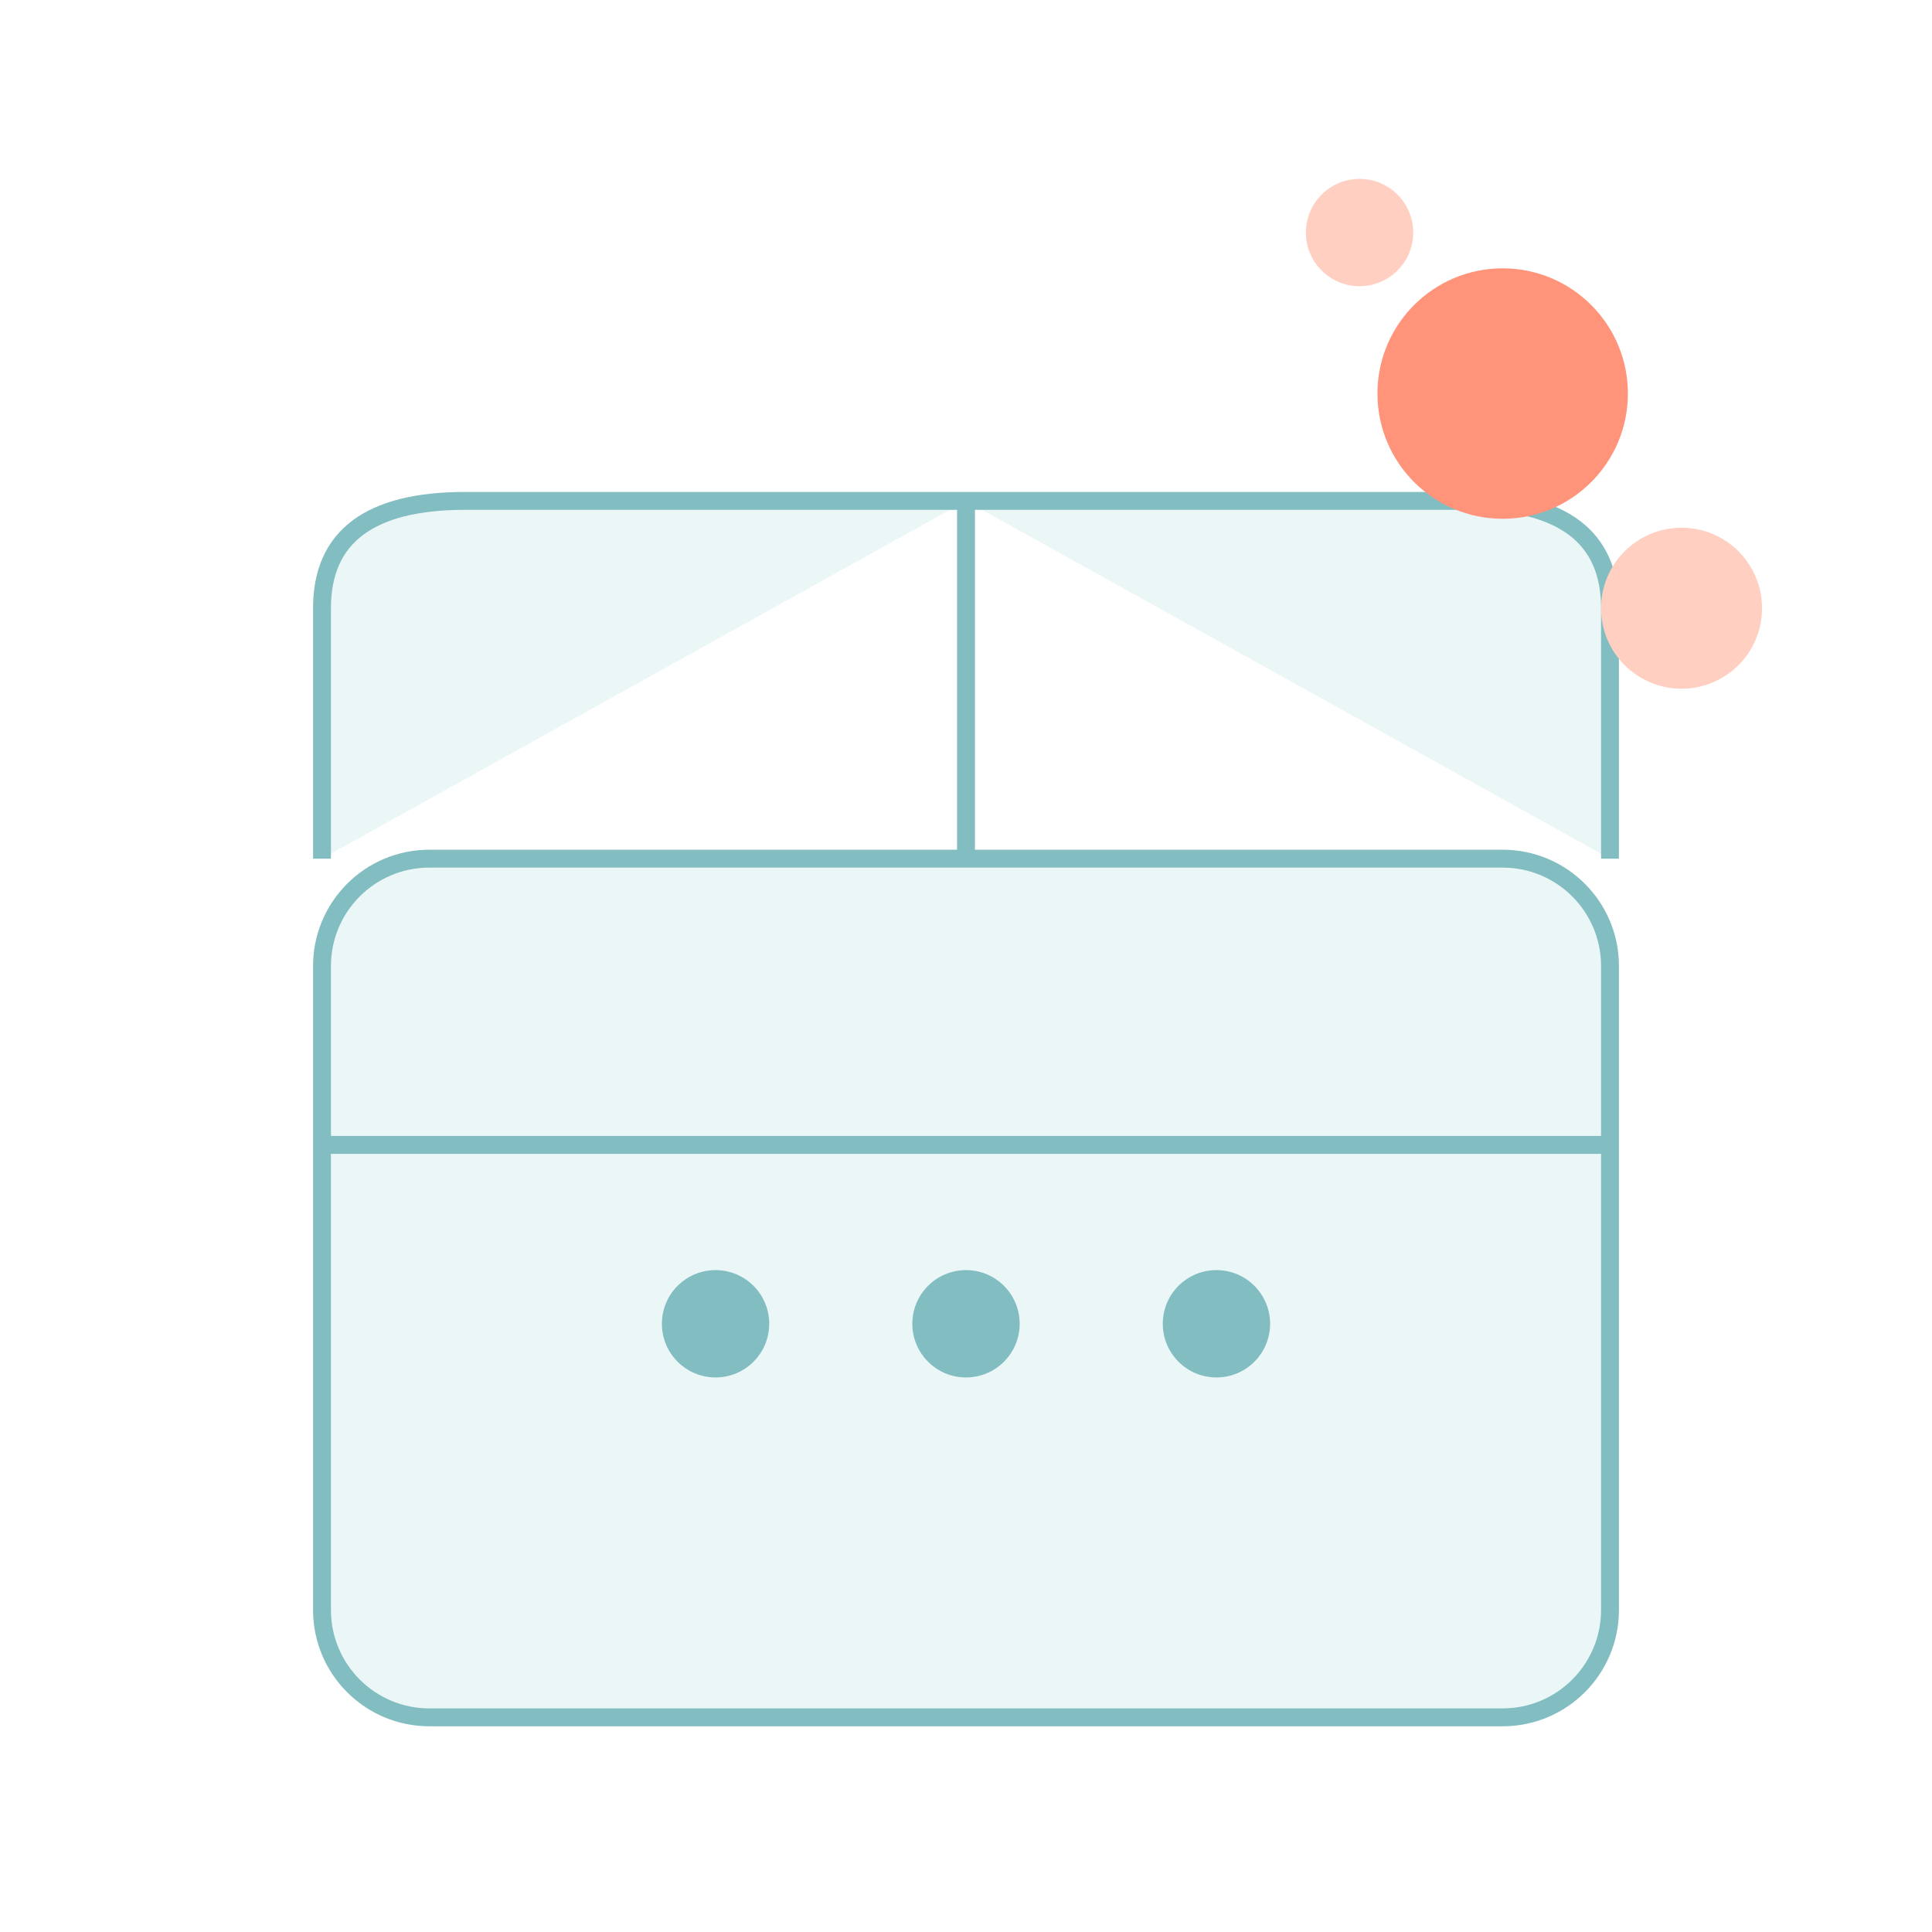
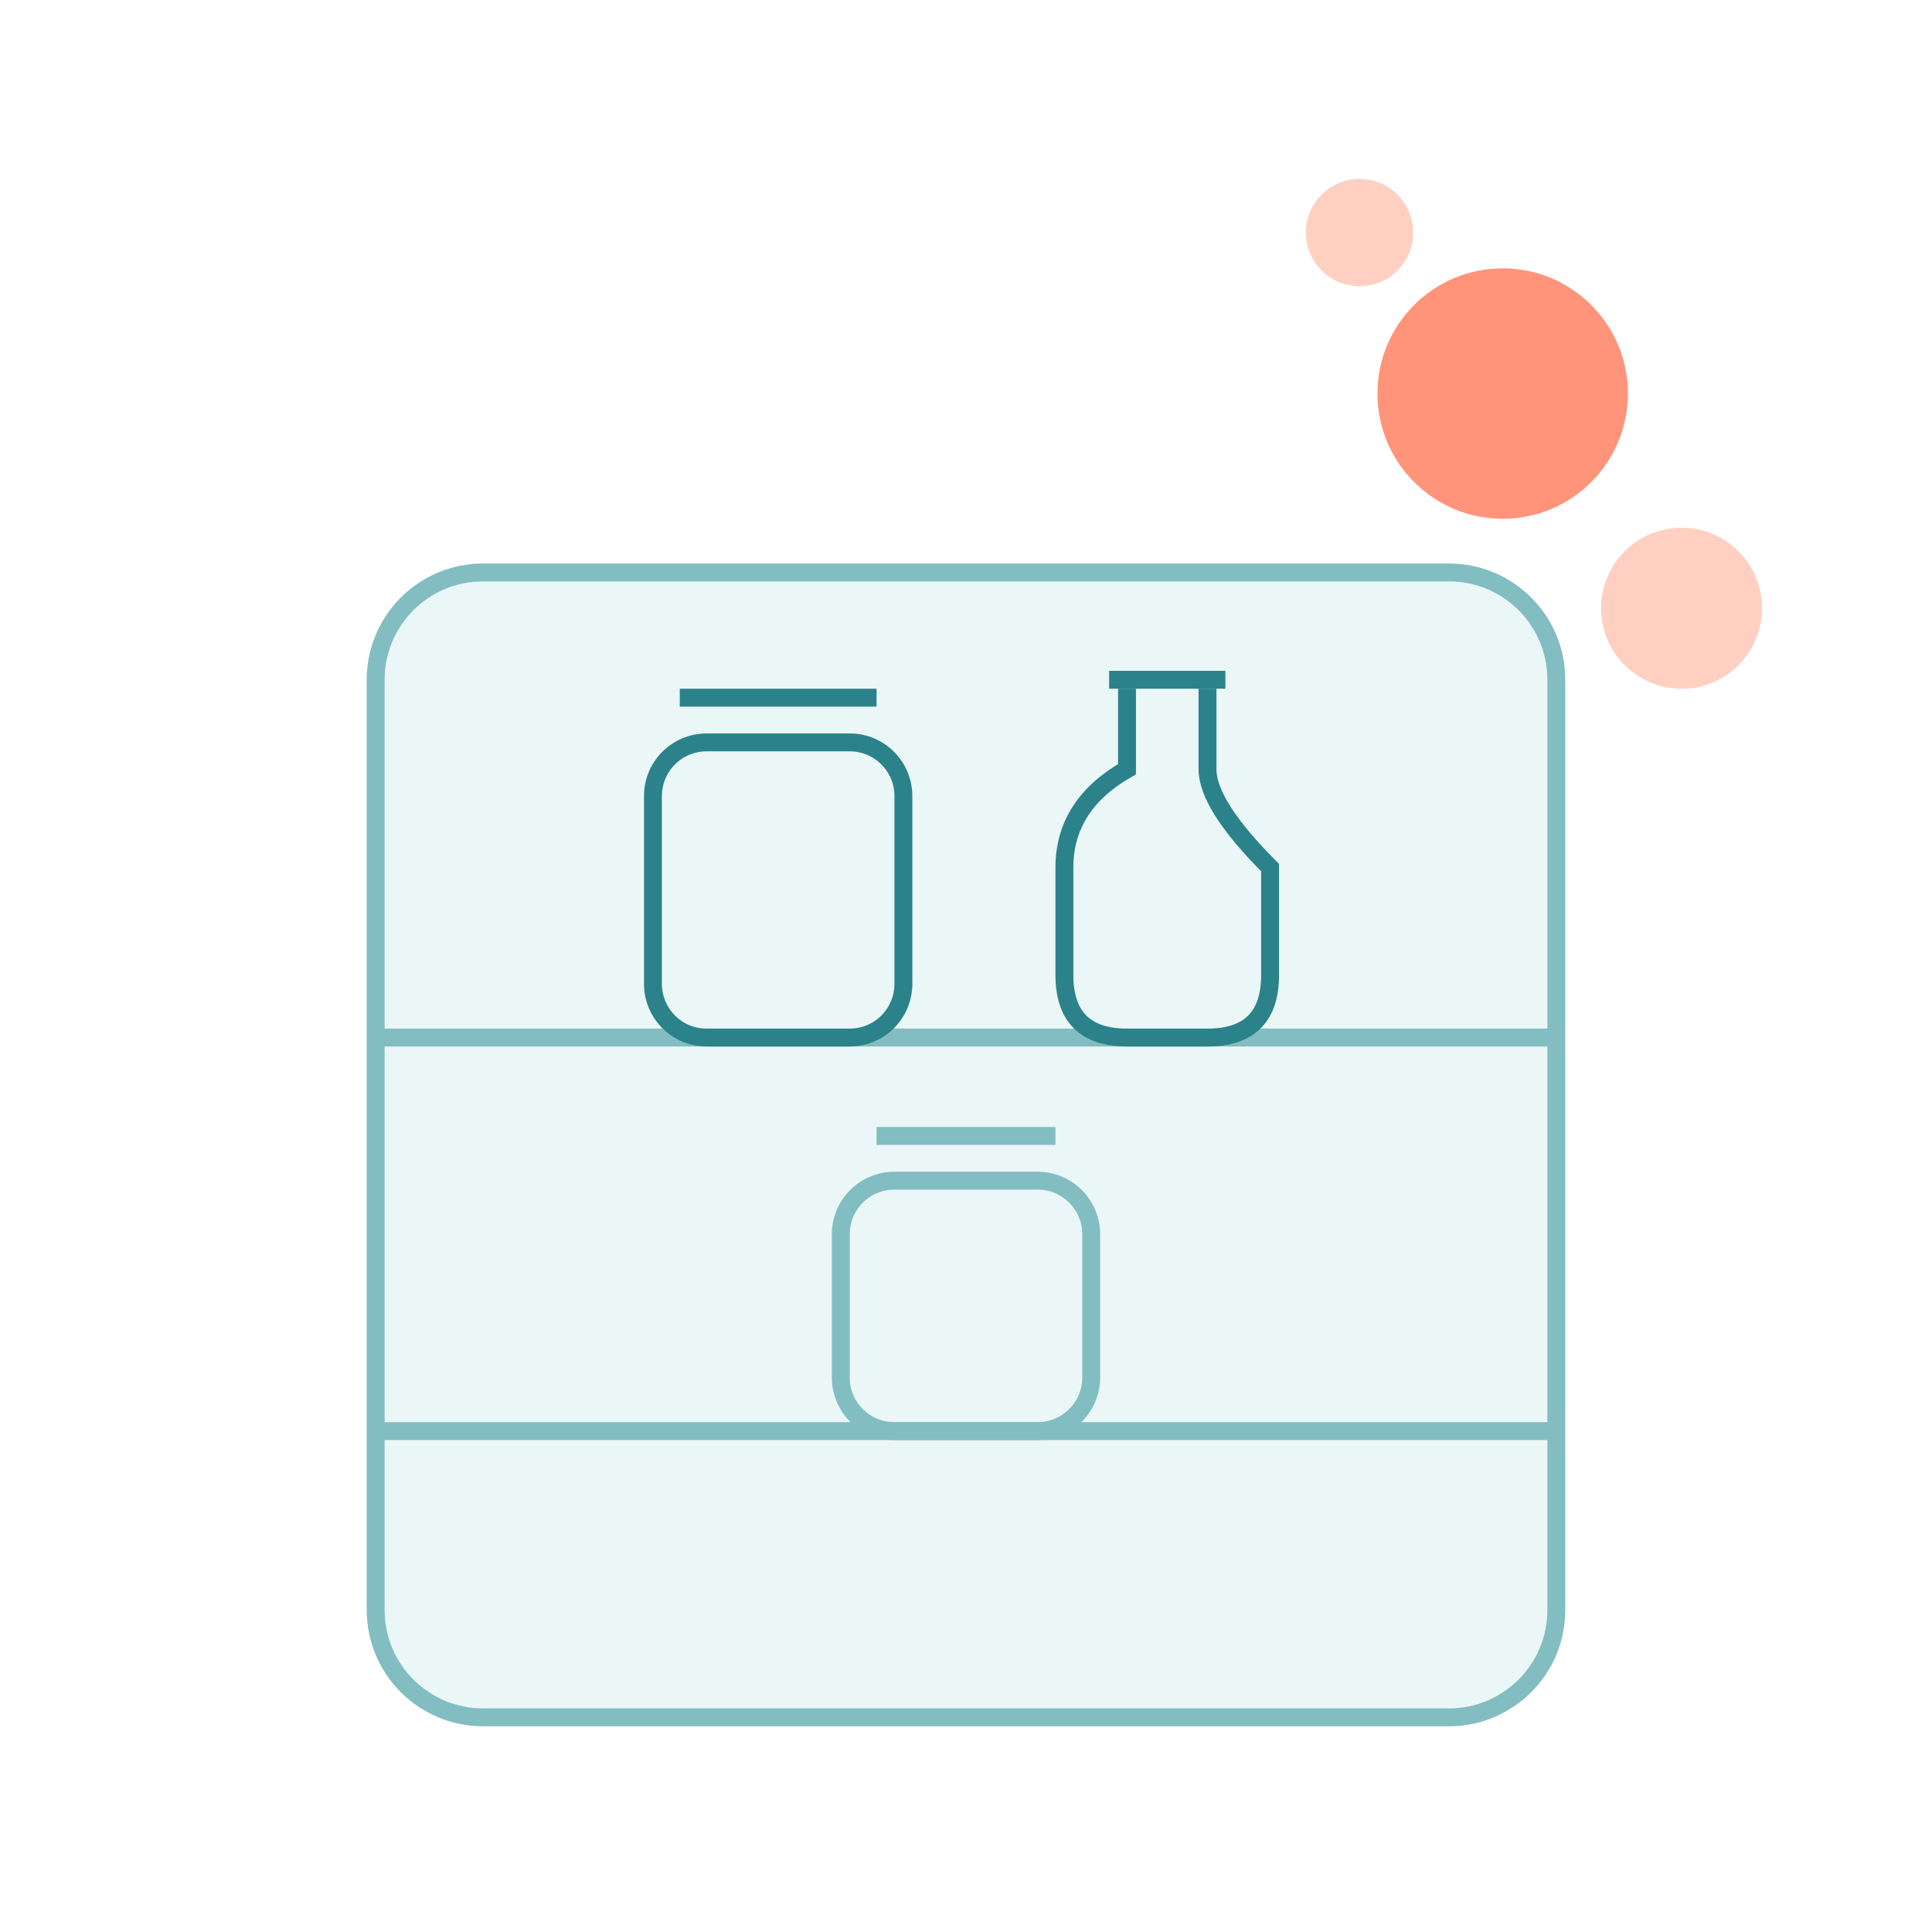
<svg xmlns="http://www.w3.org/2000/svg" width="108" height="108" viewBox="0 0 108 108" fill="none">
-   {/* Box body */}
-   <rect x="18" y="48" width="72" height="48" rx="6" fill=" #ebf6f7" stroke="#82bdc2" strokeWidth="1.5" />
-   {/* Box lid left flap */}
-   <path d="M18 48 L18 34 Q18 28 26 28 L54 28" stroke="#82bdc2" strokeWidth="1.5" strokeLinecap="round" fill=" #ebf6f7" />
-   {/* Box lid right flap */}
-   <path d="M90 48 L90 34 Q90 28 82 28 L54 28" stroke="#82bdc2" strokeWidth="1.5" strokeLinecap="round" fill=" #ebf6f7" />
-   {/* Centre crease on lid */}
-   <line x1="54" y1="28" x2="54" y2="48" stroke="#82bdc2" strokeWidth="1.5" strokeLinecap="round" />
-   {/* Box divider line */}
-   <line x1="18" y1="64" x2="90" y2="64" stroke="#82bdc2" strokeWidth="1" strokeDasharray="4 3" />
-   {/* Empty interior dots */}
-   <circle cx="40" cy="74" r="3" fill="#82bdc2" />
-   <circle cx="54" cy="74" r="3" fill="#82bdc2" />
-   <circle cx="68" cy="74" r="3" fill="#82bdc2" />
+   {/* Cupboard body */}
+   <rect x="21" y="32" width="66" height="64" rx="6" fill="#ebf6f7" stroke="#82bdc2" strokeWidth="1.5" />
+   {/* Shelf lines */}
+   <line x1="21" y1="58" x2="87" y2="58" stroke="#82bdc2" strokeWidth="1" strokeDasharray="3 3" />
+   <line x1="21" y1="80" x2="87" y2="80" stroke="#82bdc2" strokeWidth="1" strokeDasharray="3 3" />
+   {/* Jar */}
+   <line x1="38" y1="39" x2="49" y2="39" stroke="#2b828a" strokeWidth="2.5" strokeLinecap="round" />
+   <rect x="36.5" y="41.5" width="14" height="16.5" rx="3" stroke="#2b828a" strokeWidth="2" />
+   {/* Bottle */}
+   <line x1="62" y1="38" x2="68.5" y2="38" stroke="#2b828a" strokeWidth="2.5" strokeLinecap="round" />
+   <path d="M63 38.5 L63 43 Q59.5 45 59.5 48.5 L59.5 54.5 Q59.5 58 63 58 L67.5 58 Q71 58 71 54.5 L71 48.5 Q67.5 45 67.5 43 L67.5 38.5" stroke="#2b828a" strokeWidth="2" strokeLinecap="round" fill="none" />
+   {/* Ghost jar (missing item) */}
+   <line x1="49" y1="63.5" x2="59" y2="63.5" stroke="#82bdc2" strokeWidth="1.5" strokeDasharray="3 3" strokeLinecap="round" />
+   <rect x="47" y="66" width="14" height="14" rx="3" stroke="#82bdc2" strokeWidth="1.5" strokeDasharray="3 3" />
  {/* Salmon accent dots */}
  <circle cx="84" cy="22" r="7" fill="#ff947a" />
  <circle cx="94" cy="34" r="4.5" fill="#ffd0c2" />
  <circle cx="76" cy="13" r="3" fill="#ffd0c2" />
</svg>
